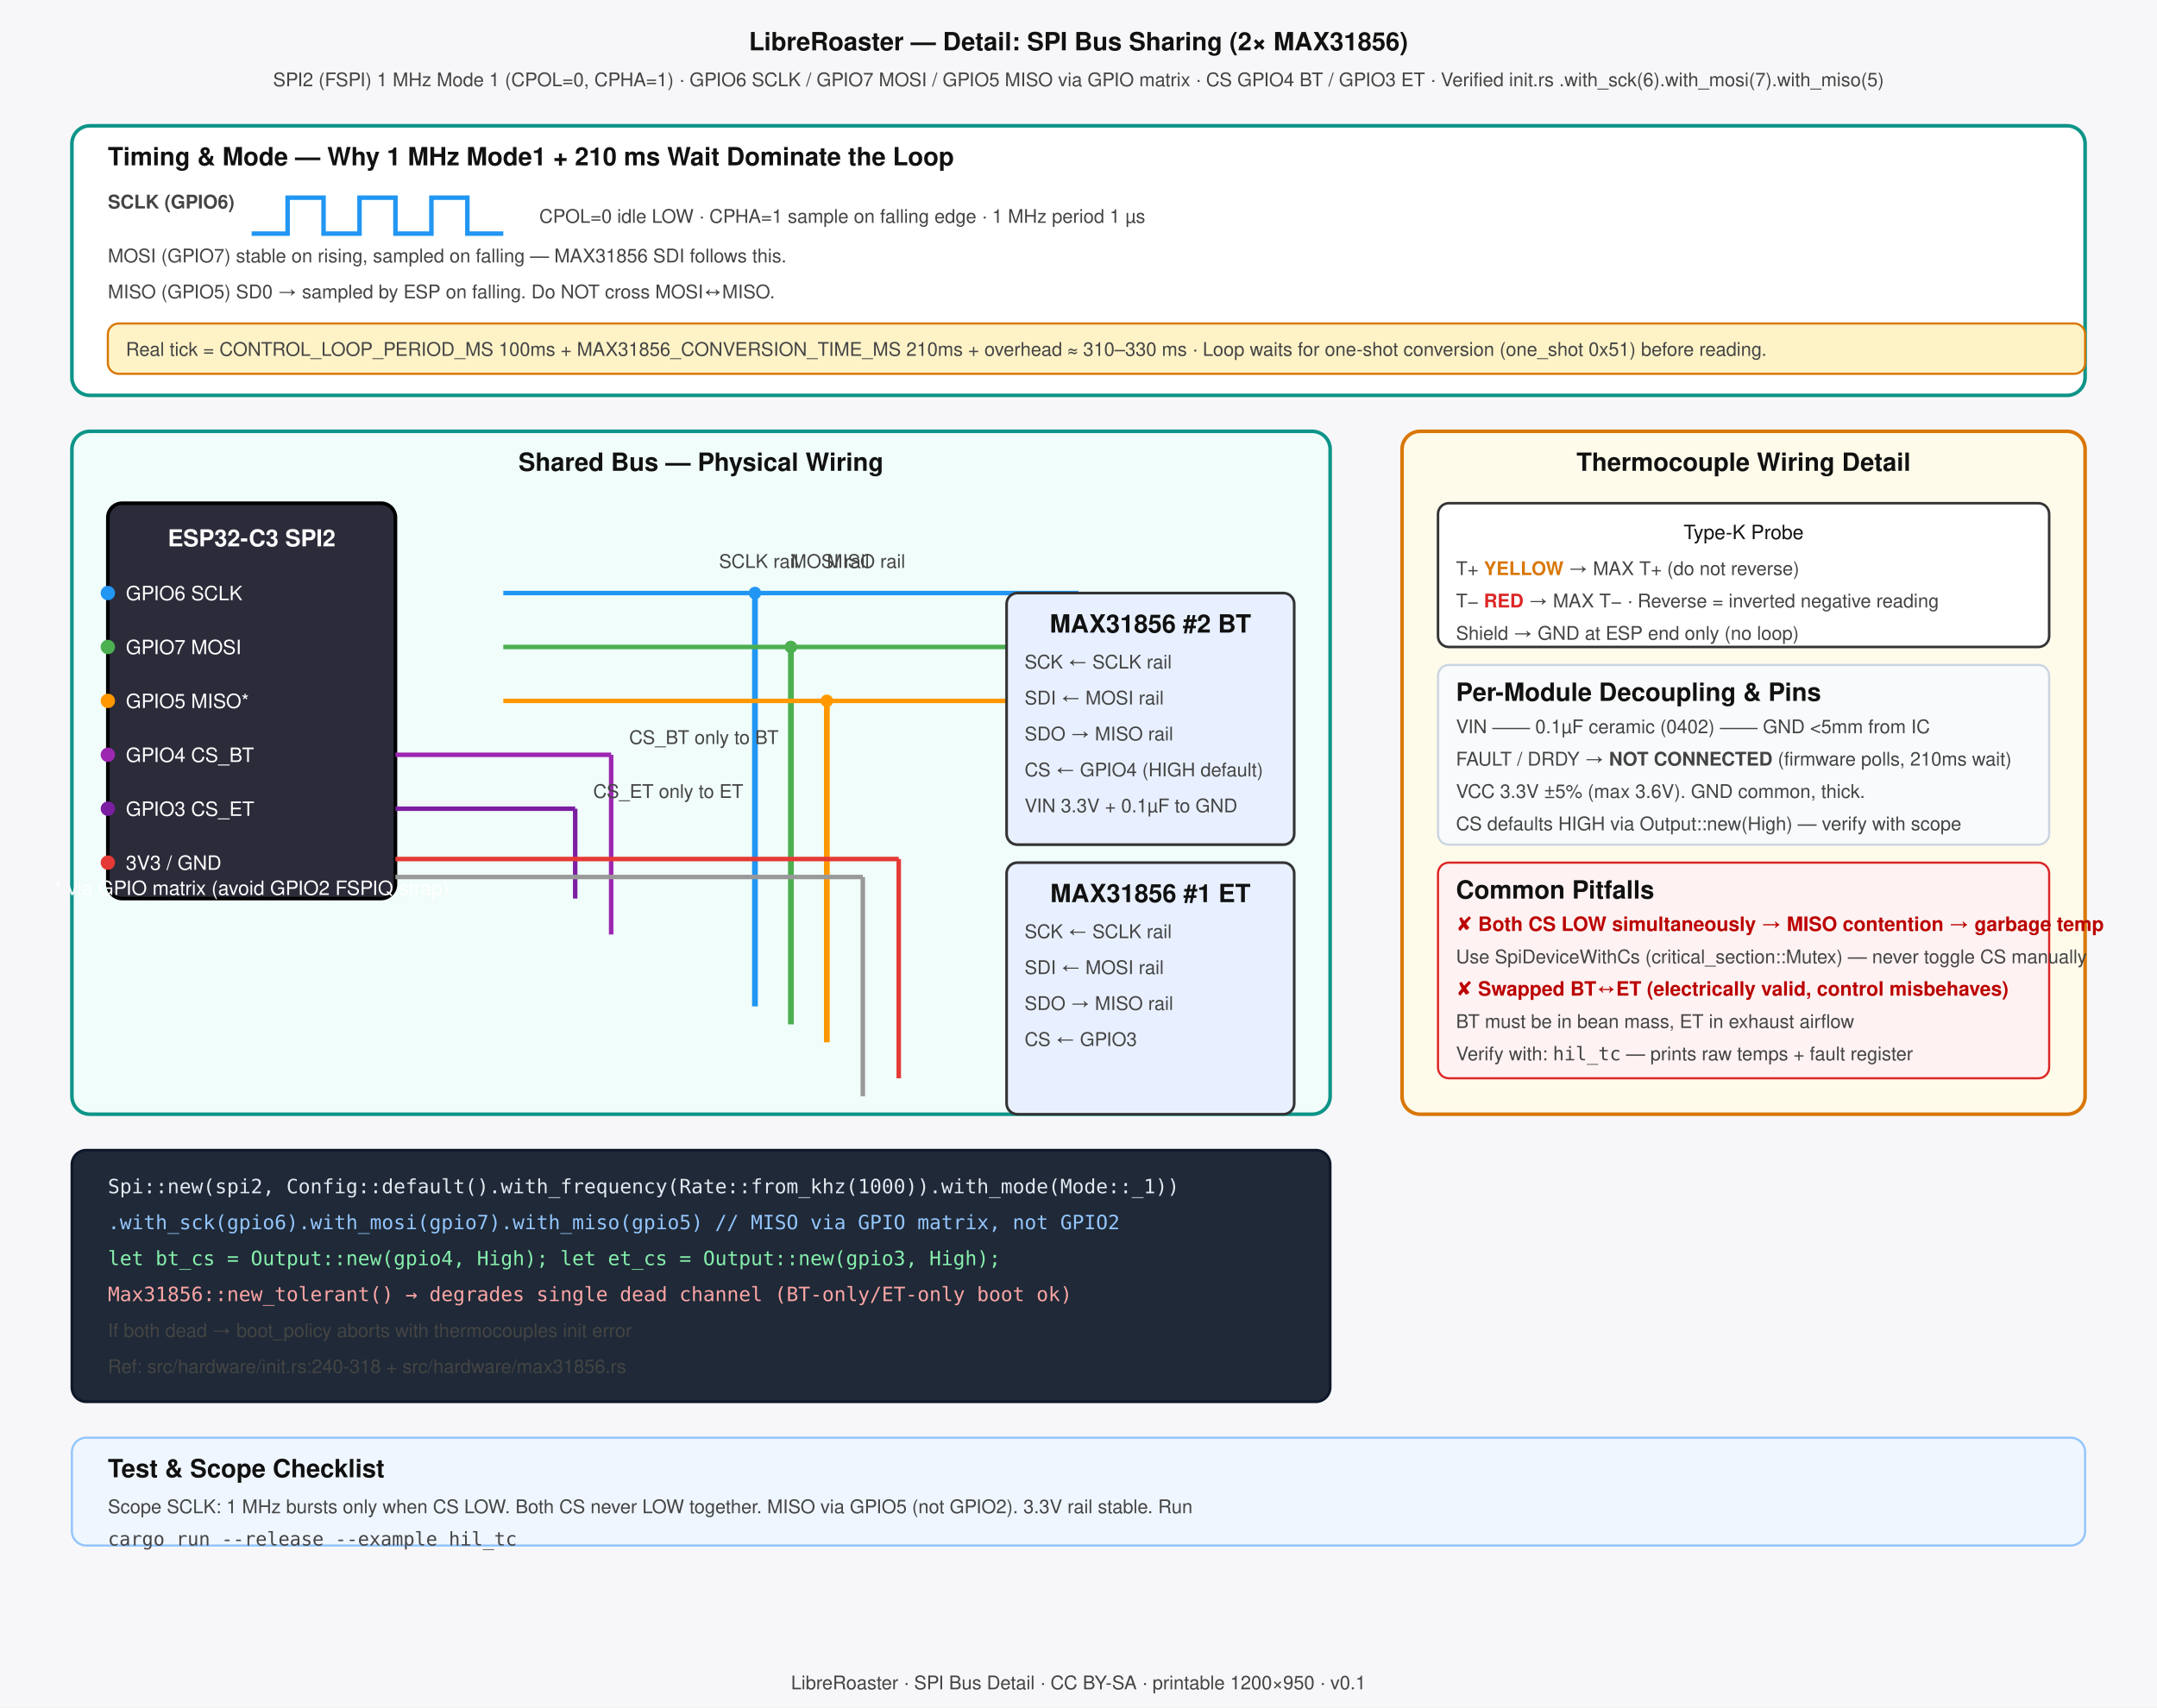
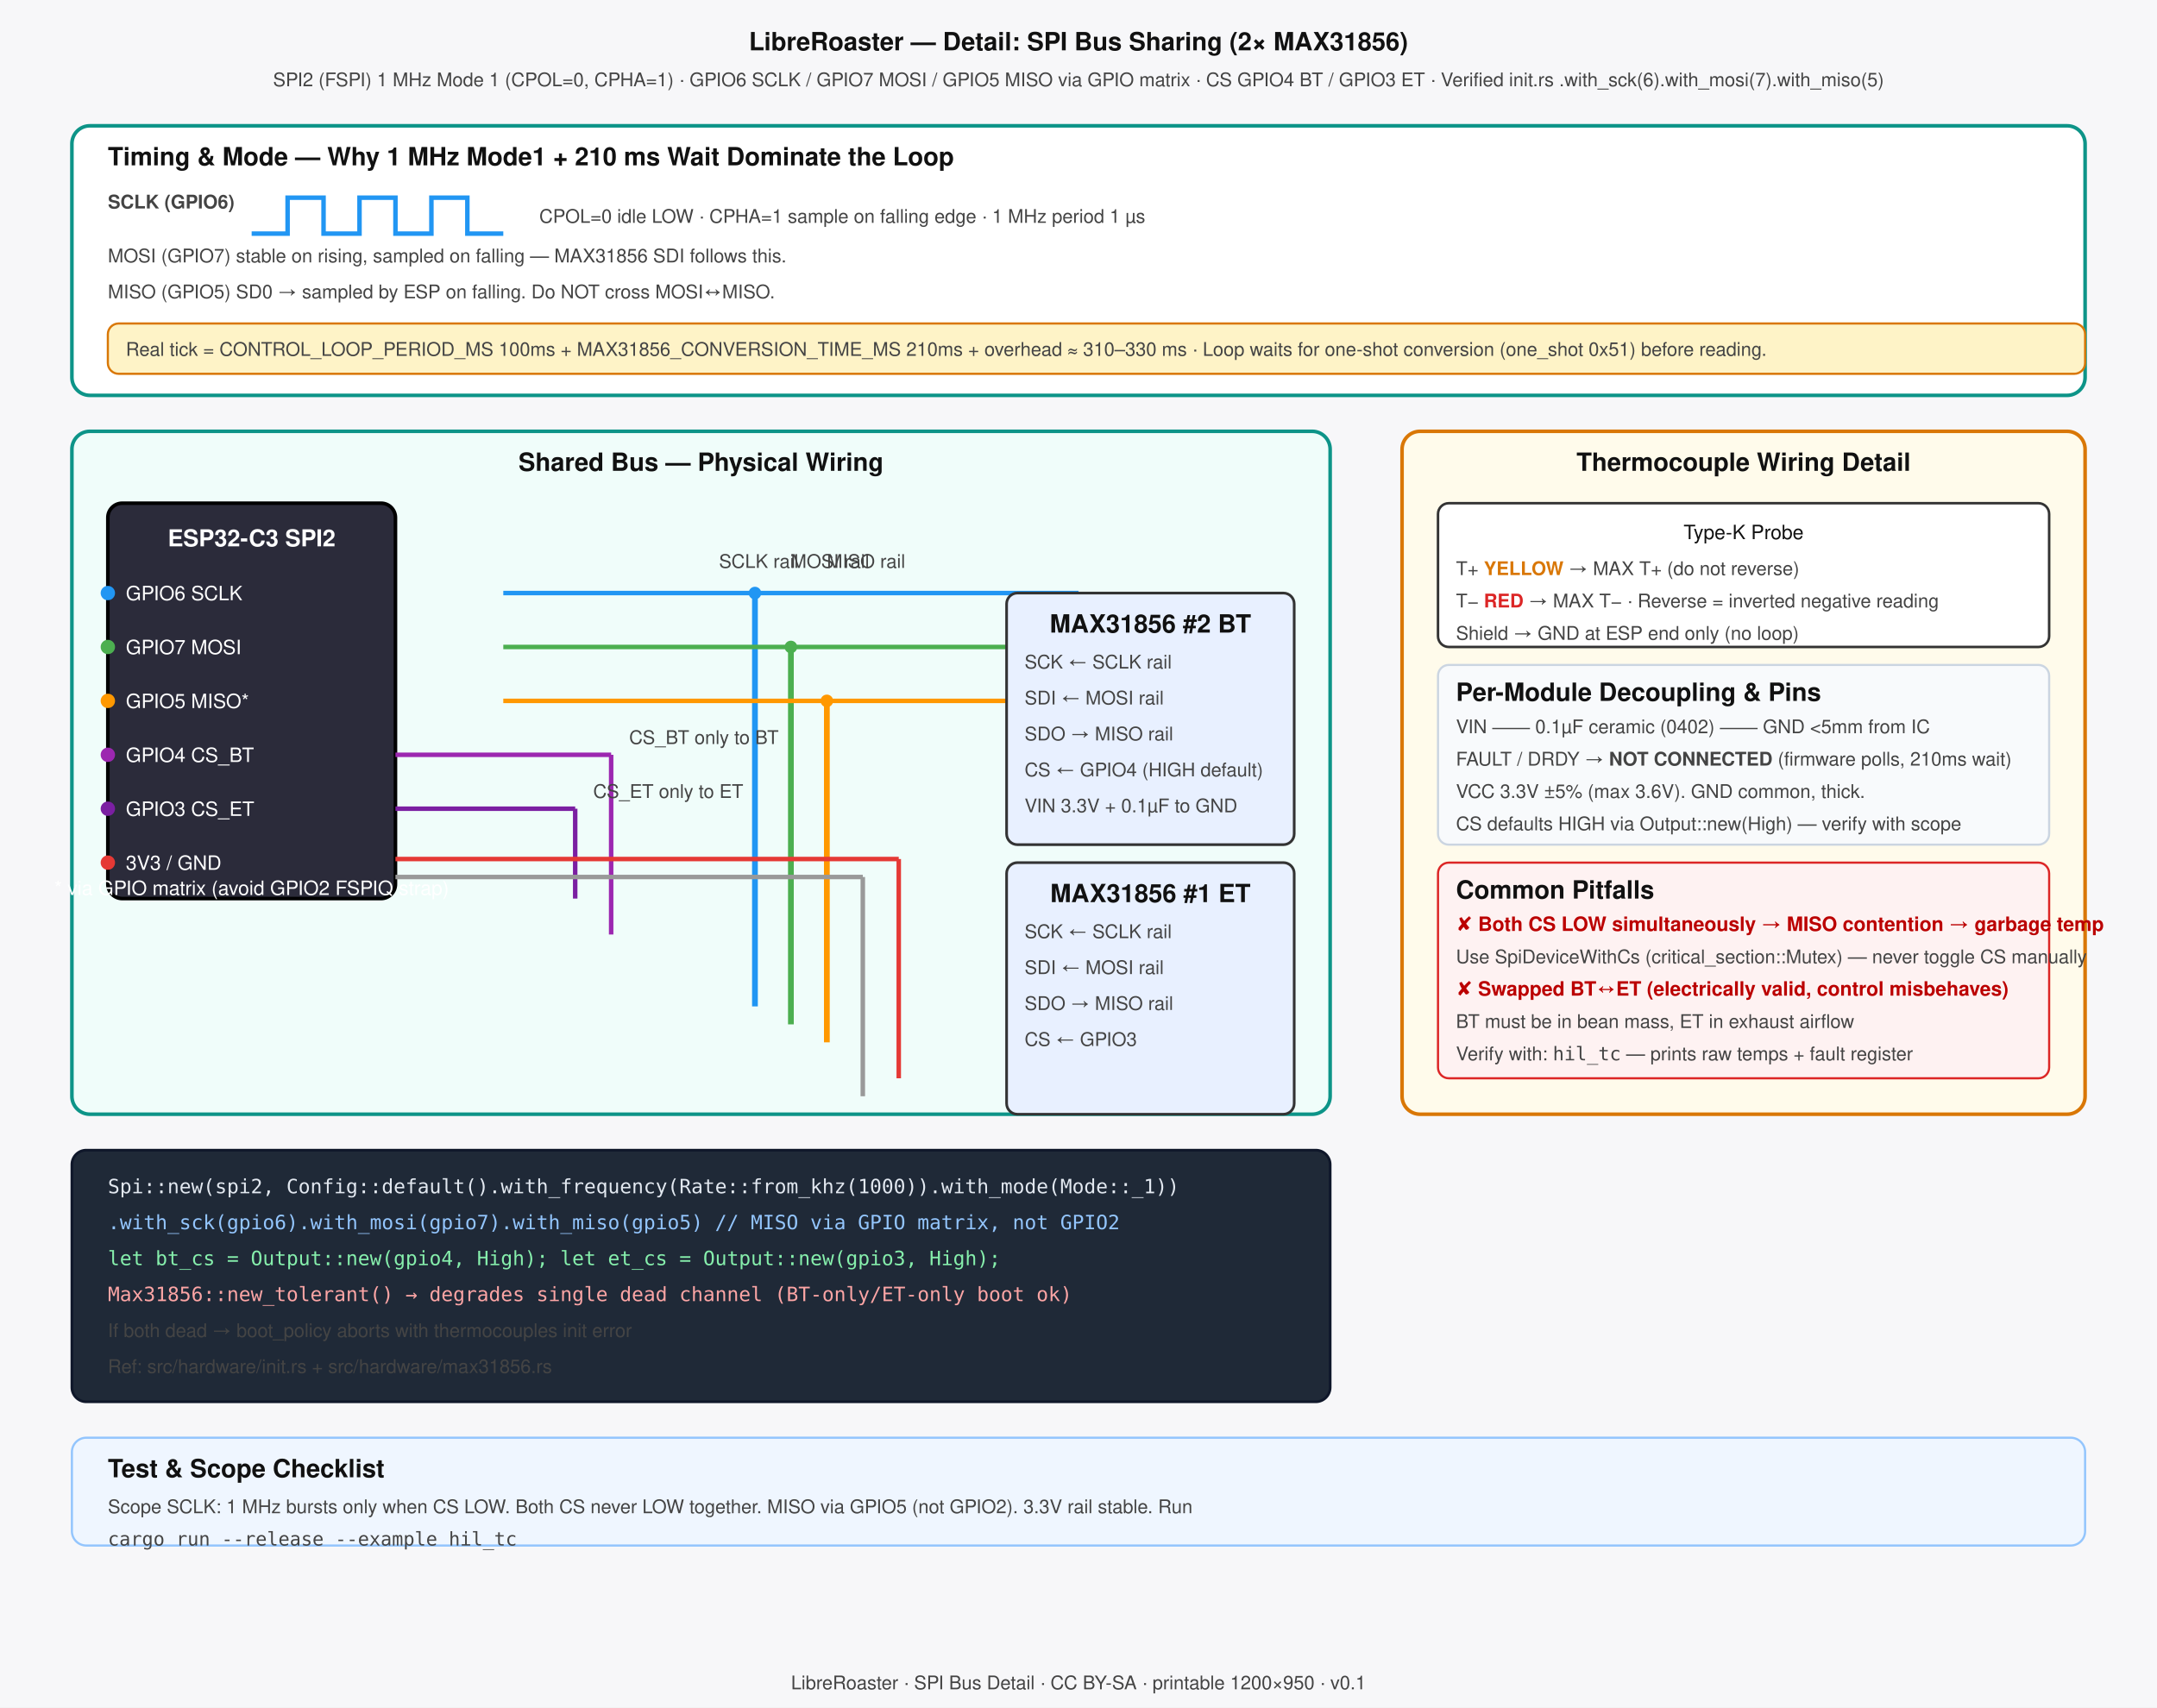
<svg xmlns="http://www.w3.org/2000/svg" width="1200" height="950" viewBox="0 0 1200 950" font-family="Helvetica,Arial,sans-serif">
  <defs>
    <style>
.box{stroke:#333;stroke-width:1.5;rx:8;} .chip{fill:#2b2b3a;stroke:#000;stroke-width:2;}
.t{fill:#111;font-size:14px;font-weight:bold;} .tw{fill:#fff;font-size:13px;font-weight:bold;}
.p{fill:#111;font-size:11px;} .pw{fill:#fff;font-size:11px;} .n{fill:#444;font-size:10.5px;}
.w{fill:#b00;font-size:11px;font-weight:bold;} .wire{stroke-width:2.5;fill:none;}
</style>
  </defs>
  <rect width="1200" height="950" fill="#f7f7f9" />
  <text x="600" y="28" text-anchor="middle" class="t" font-size="20">LibreRoaster — Detail: SPI Bus Sharing (2× MAX31856)</text>
  <text x="600" y="48" text-anchor="middle" class="n">SPI2 (FSPI) 1 MHz Mode 1 (CPOL=0, CPHA=1) · GPIO6 SCLK / GPIO7 MOSI / GPIO5 MISO via GPIO matrix · CS GPIO4 BT / GPIO3 ET · Verified init.rs .with_sck(6).with_mosi(7).with_miso(5)</text>
  <rect x="40" y="70" width="1120" height="150" rx="10" fill="#fff" stroke="#0d9488" stroke-width="2" />
  <text x="60" y="92" class="t">Timing &amp; Mode — Why 1 MHz Mode1 + 210 ms Wait Dominate the Loop</text>
  <text x="60" y="116" class="n" font-weight="bold">SCLK (GPIO6)</text>
  <polyline points="140,130 160,130 160,110 180,110 180,130 200,130 200,110 220,110 220,130 240,130 240,110 260,110 260,130 280,130" fill="none" stroke="#2196F3" stroke-width="2.5" />
  <text x="300" y="124" class="n">CPOL=0 idle LOW · CPHA=1 sample on falling edge · 1 MHz period 1 µs</text>
  <text x="60" y="146" class="n">MOSI (GPIO7) stable on rising, sampled on falling — MAX31856 SDI follows this.</text>
  <text x="60" y="166" class="n">MISO (GPIO5) SD0 → sampled by ESP on falling. Do NOT cross MOSI↔MISO.</text>
  <rect x="60" y="180" width="1100" height="28" rx="6" fill="#fef3c7" stroke="#d97706" stroke-width="1.2" />
  <text x="70" y="198" class="n">Real tick = CONTROL_LOOP_PERIOD_MS 100ms + MAX31856_CONVERSION_TIME_MS 210ms + overhead ≈ 310–330 ms · Loop waits for one-shot conversion (one_shot 0x51) before reading.</text>
  <rect x="40" y="240" width="700" height="380" rx="10" fill="#f0fdfa" stroke="#0d9488" stroke-width="2" />
  <text x="390" y="262" text-anchor="middle" class="t">Shared Bus — Physical Wiring</text>
  <rect x="60" y="280" width="160" height="220" rx="8" class="chip" />
  <text x="140" y="304" text-anchor="middle" class="tw">ESP32-C3 SPI2</text>
  <circle cx="60" cy="330" r="4" fill="#2196F3" />
  <text x="70" y="334" class="pw">GPIO6 SCLK</text>
  <circle cx="60" cy="360" r="4" fill="#4CAF50" />
  <text x="70" y="364" class="pw">GPIO7 MOSI</text>
  <circle cx="60" cy="390" r="4" fill="#FF9800" />
  <text x="70" y="394" class="pw">GPIO5 MISO*</text>
  <circle cx="60" cy="420" r="4" fill="#9C27B0" />
  <text x="70" y="424" class="pw">GPIO4 CS_BT</text>
  <circle cx="60" cy="450" r="4" fill="#7B1FA2" />
  <text x="70" y="454" class="pw">GPIO3 CS_ET</text>
  <circle cx="60" cy="480" r="4" fill="#E53935" />
  <text x="70" y="484" class="pw">3V3 / GND</text>
  <text x="140" y="498" text-anchor="middle" class="pw" font-size="9">* via GPIO matrix (avoid GPIO2 FSPIQ strap)</text>
  <line x1="280" y1="330" x2="600" y2="330" class="wire" stroke="#2196F3" />
  <line x1="420" y1="330" x2="420" y2="560" fill="none" stroke="#2196F3" stroke-width="3.2" />
  <line x1="280" y1="360" x2="600" y2="360" class="wire" stroke="#4CAF50" />
  <line x1="440" y1="360" x2="440" y2="570" fill="none" stroke="#4CAF50" stroke-width="3.2" />
  <line x1="280" y1="390" x2="600" y2="390" class="wire" stroke="#FF9800" />
  <line x1="460" y1="390" x2="460" y2="580" fill="none" stroke="#FF9800" stroke-width="3.2" />
  <circle cx="420" cy="330" r="3.5" fill="#2196F3" />
  <circle cx="440" cy="360" r="3.5" fill="#4CAF50" />
  <circle cx="460" cy="390" r="3.5" fill="#FF9800" />
  <text x="400" y="316" class="n" font-size="9">SCLK rail</text>
  <text x="440" y="316" class="n" font-size="9">MOSI rail</text>
  <text x="460" y="316" class="n" font-size="9">MISO rail</text>
  <line x1="220" y1="420" x2="340" y2="420" class="wire" stroke="#9C27B0" />
  <line x1="340" y1="420" x2="340" y2="520" class="wire" stroke="#9C27B0" />
  <line x1="220" y1="450" x2="320" y2="450" class="wire" stroke="#7B1FA2" />
  <line x1="320" y1="450" x2="320" y2="500" class="wire" stroke="#7B1FA2" />
  <text x="350" y="414" class="n" font-size="9">CS_BT only to BT</text>
  <text x="330" y="444" class="n" font-size="9">CS_ET only to ET</text>
  <line x1="220" y1="478" x2="500" y2="478" class="wire" stroke="#E53935" />
  <line x1="500" y1="478" x2="500" y2="600" class="wire" stroke="#E53935" />
  <line x1="220" y1="488" x2="480" y2="488" class="wire" stroke="#999" />
  <line x1="480" y1="488" x2="480" y2="610" class="wire" stroke="#999" />
  <rect x="560" y="330" width="160" height="140" rx="6" fill="#e8f0ff" stroke="#333" stroke-width="1.5" />
  <text x="640" y="352" text-anchor="middle" class="t" font-size="11">MAX31856 #2 BT</text>
  <text x="570" y="372" class="n">SCK ← SCLK rail</text>
  <text x="570" y="392" class="n">SDI ← MOSI rail</text>
  <text x="570" y="412" class="n">SDO → MISO rail</text>
  <text x="570" y="432" class="n">CS ← GPIO4 (HIGH default)</text>
  <text x="570" y="452" class="n">VIN 3.3V + 0.1µF to GND</text>
  <rect x="560" y="480" width="160" height="140" rx="6" fill="#e8f0ff" stroke="#333" stroke-width="1.5" />
  <text x="640" y="502" text-anchor="middle" class="t" font-size="11">MAX31856 #1 ET</text>
  <text x="570" y="522" class="n">SCK ← SCLK rail</text>
  <text x="570" y="542" class="n">SDI ← MOSI rail</text>
  <text x="570" y="562" class="n">SDO → MISO rail</text>
  <text x="570" y="582" class="n">CS ← GPIO3</text>
  <rect x="780" y="240" width="380" height="380" rx="10" fill="#fffbeb" stroke="#d97706" stroke-width="2" />
  <text x="970" y="262" text-anchor="middle" class="t">Thermocouple Wiring Detail</text>
  <rect x="800" y="280" width="340" height="80" rx="6" fill="#fff" stroke="#333" stroke-width="1.4" />
  <text x="970" y="300" text-anchor="middle" class="p">Type-K Probe</text>
  <text x="810" y="320" class="n">T+ <tspan fill="#d97706" font-weight="bold">YELLOW</tspan> → MAX T+ (do not reverse)</text>
  <text x="810" y="338" class="n">T− <tspan fill="#dc2626" font-weight="bold">RED</tspan> → MAX T− · Reverse = inverted negative reading</text>
  <text x="810" y="356" class="n">Shield → GND at ESP end only (no loop)</text>
  <rect x="800" y="370" width="340" height="100" rx="6" fill="#f8fafc" stroke="#cbd5e1" stroke-width="1.2" />
  <text x="810" y="390" class="t" font-size="11">Per-Module Decoupling &amp; Pins</text>
  <text x="810" y="408" class="n">VIN ── 0.1µF ceramic (0402) ── GND &lt;5mm from IC</text>
  <text x="810" y="426" class="n">FAULT / DRDY → <tspan font-weight="bold">NOT CONNECTED</tspan> (firmware polls, 210ms wait)</text>
  <text x="810" y="444" class="n">VCC 3.3V ±5%  (max 3.6V). GND common, thick.</text>
  <text x="810" y="462" class="n">CS defaults HIGH via Output::new(High) — verify with scope</text>
  <rect x="800" y="480" width="340" height="120" rx="6" fill="#fef2f2" stroke="#dc2626" stroke-width="1.2" />
  <text x="810" y="500" class="t" font-size="11">Common Pitfalls</text>
  <text x="810" y="518" class="w" font-size="10">✘ Both CS LOW simultaneously → MISO contention → garbage temp</text>
  <text x="810" y="536" class="n">Use SpiDeviceWithCs (critical_section::Mutex) — never toggle CS manually</text>
  <text x="810" y="554" class="w" font-size="10">✘ Swapped BT↔ET (electrically valid, control misbehaves)</text>
  <text x="810" y="572" class="n">BT must be in bean mass, ET in exhaust airflow</text>
  <text x="810" y="590" class="n">Verify with: <tspan font-family="monospace">hil_tc</tspan> — prints raw temps + fault register</text>
  <rect x="40" y="640" width="700" height="140" rx="8" fill="#1f2937" stroke="#0f172a" stroke-width="1.5" />
  <text x="60" y="664" font-family="monospace" font-size="11" fill="#e2e8f0">Spi::new(spi2, Config::default().with_frequency(Rate::from_khz(1000)).with_mode(Mode::_1))</text>
  <text x="60" y="684" font-family="monospace" font-size="11" fill="#93c5fd">    .with_sck(gpio6).with_mosi(gpio7).with_miso(gpio5) // MISO via GPIO matrix, not GPIO2</text>
  <text x="60" y="704" font-family="monospace" font-size="11" fill="#86efac">let bt_cs = Output::new(gpio4, High); let et_cs = Output::new(gpio3, High);</text>
  <text x="60" y="724" font-family="monospace" font-size="11" fill="#fca5a5">Max31856::new_tolerant() → degrades single dead channel (BT-only/ET-only boot ok)</text>
  <text x="60" y="744" class="n" fill="#94a3b8">If both dead → boot_policy aborts with thermocouples init error</text>
-   <text x="60" y="764" class="n" fill="#cbd5e1">Ref: src/hardware/init.rs:240-318 + src/hardware/max31856.rs</text>
+   <text x="60" y="764" class="n" fill="#cbd5e1">Ref: src/hardware/init.rs + src/hardware/max31856.rs</text>
  <rect x="40" y="800" width="1120" height="60" rx="8" fill="#eff6ff" stroke="#93c5fd" stroke-width="1.2" />
  <text x="60" y="822" class="t" font-size="12">Test &amp; Scope Checklist</text>
  <text x="60" y="842" class="n">Scope SCLK: 1 MHz bursts only when CS LOW. Both CS never LOW together. MISO via GPIO5 (not GPIO2). 3.3V rail stable. Run </text>
  <text x="60" y="860" class="n" font-family="monospace">cargo run --release --example hil_tc</text>
  <text x="600" y="940" text-anchor="middle" class="n" font-size="10">LibreRoaster · SPI Bus Detail · CC BY-SA · printable 1200×950 · v0.1</text>
</svg>
